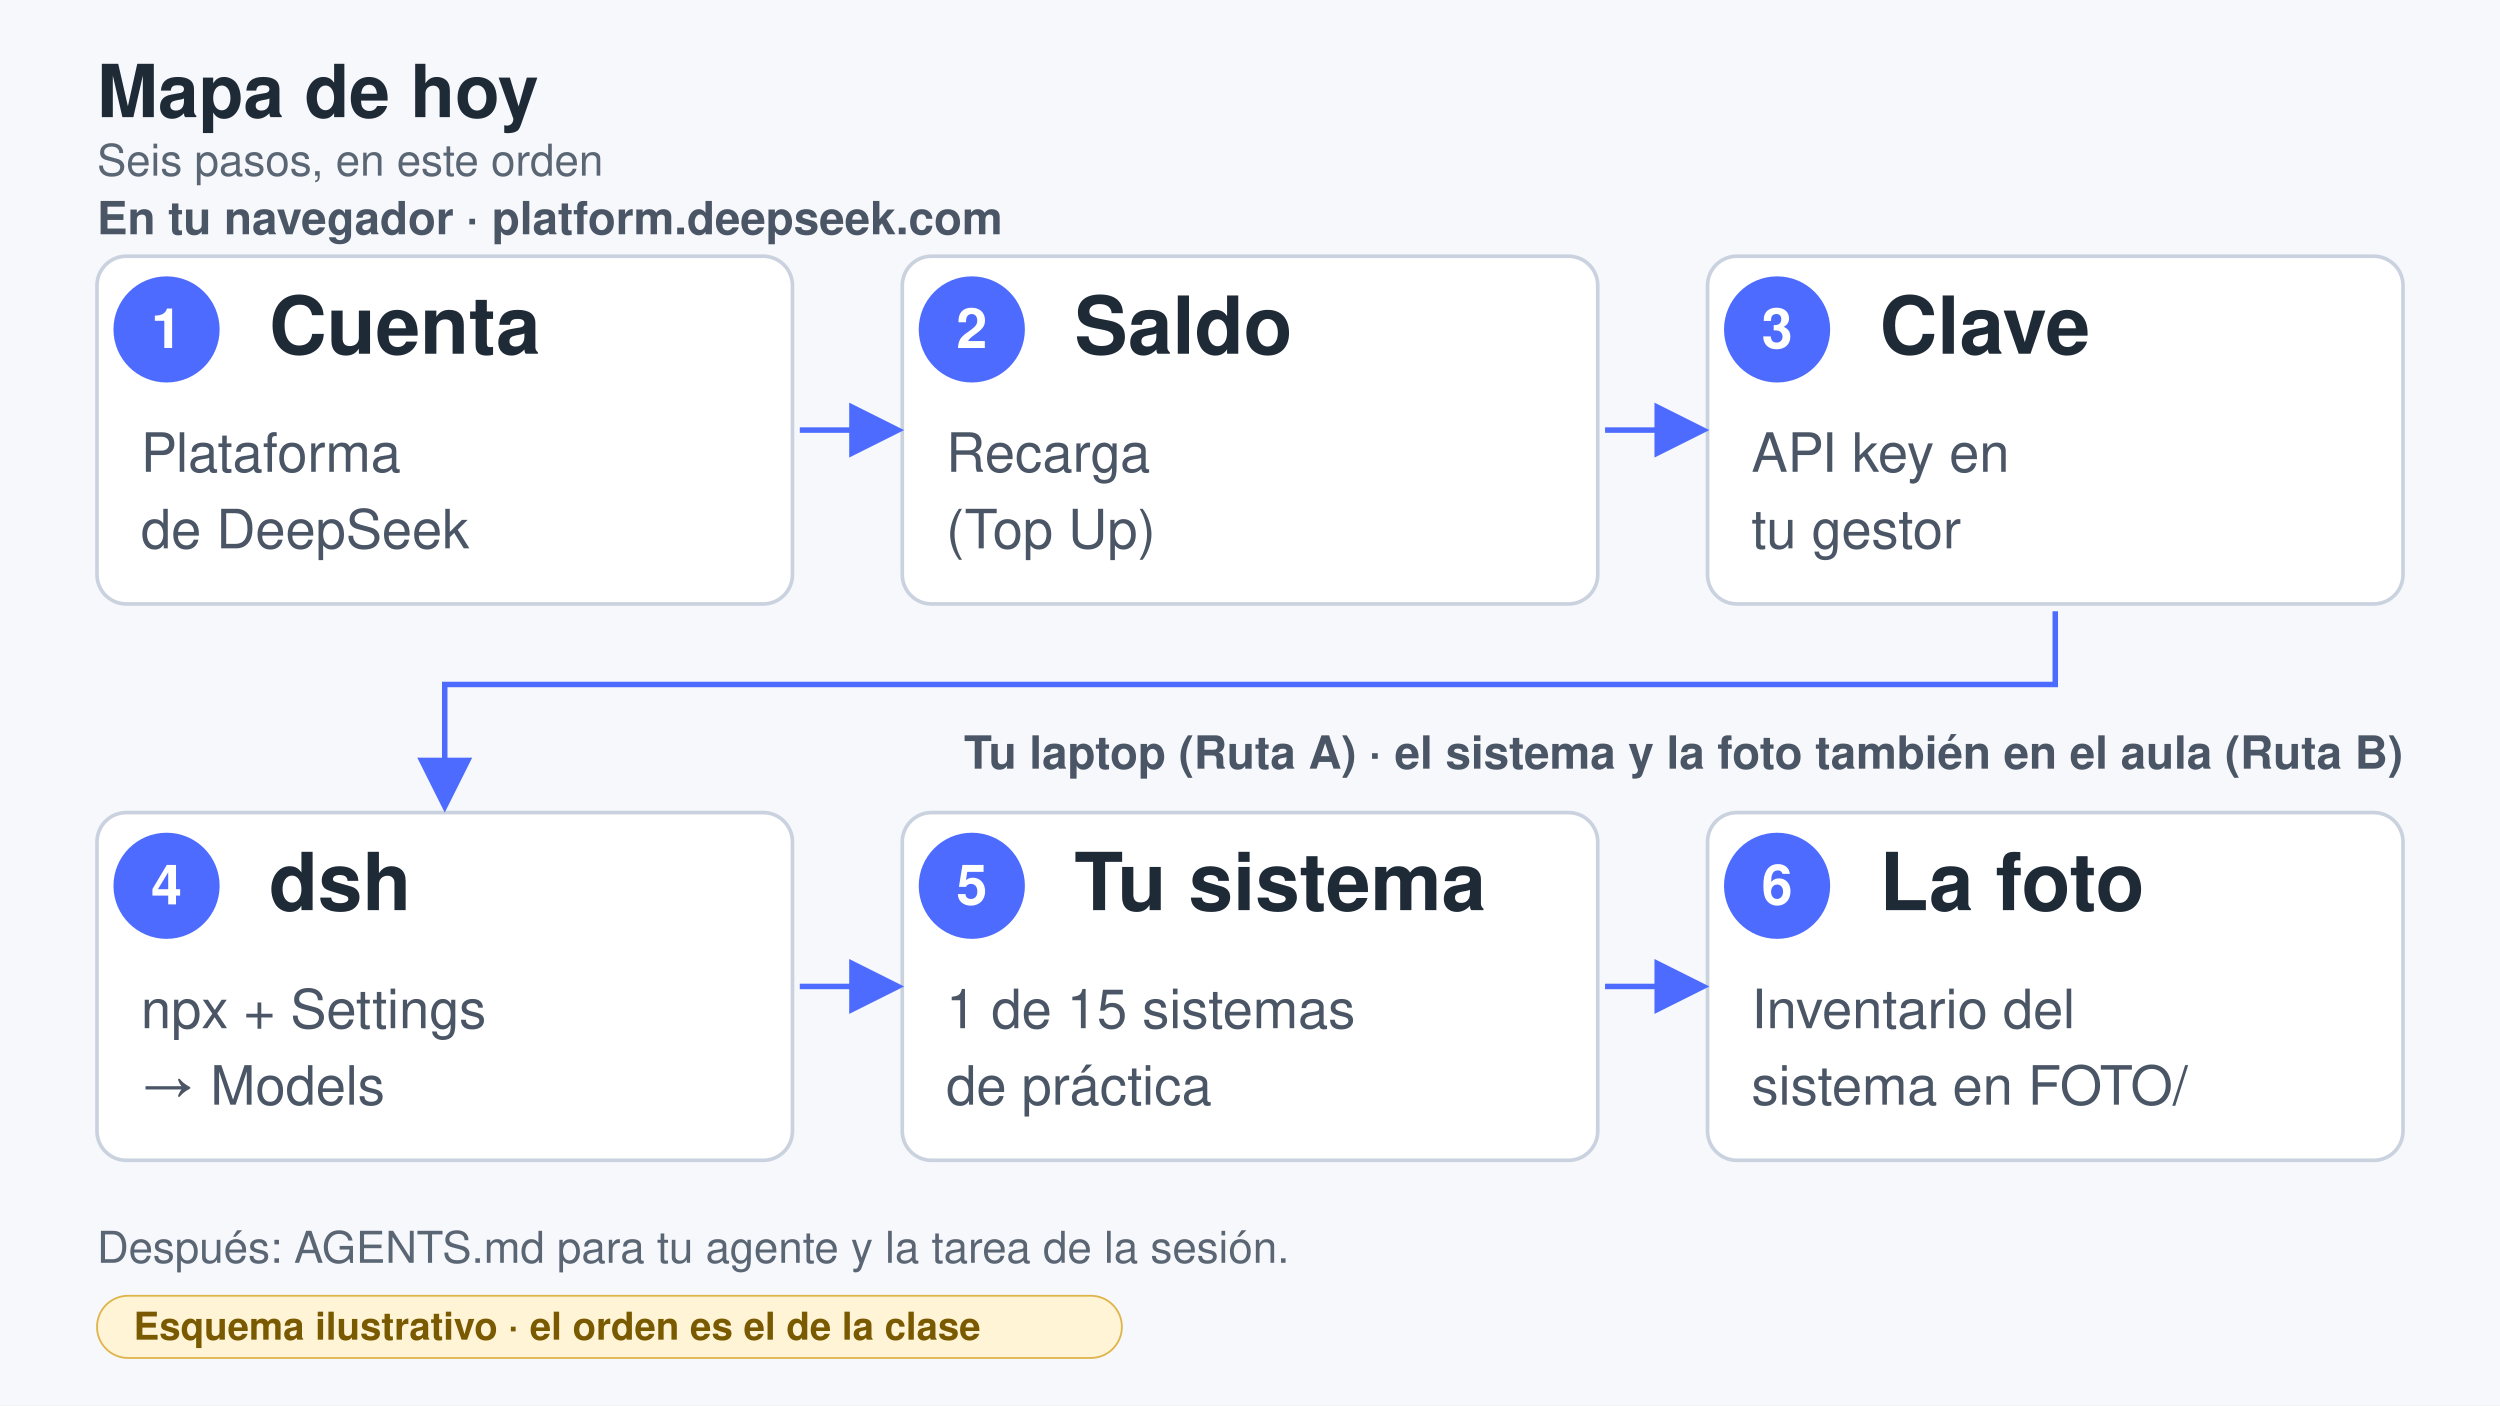
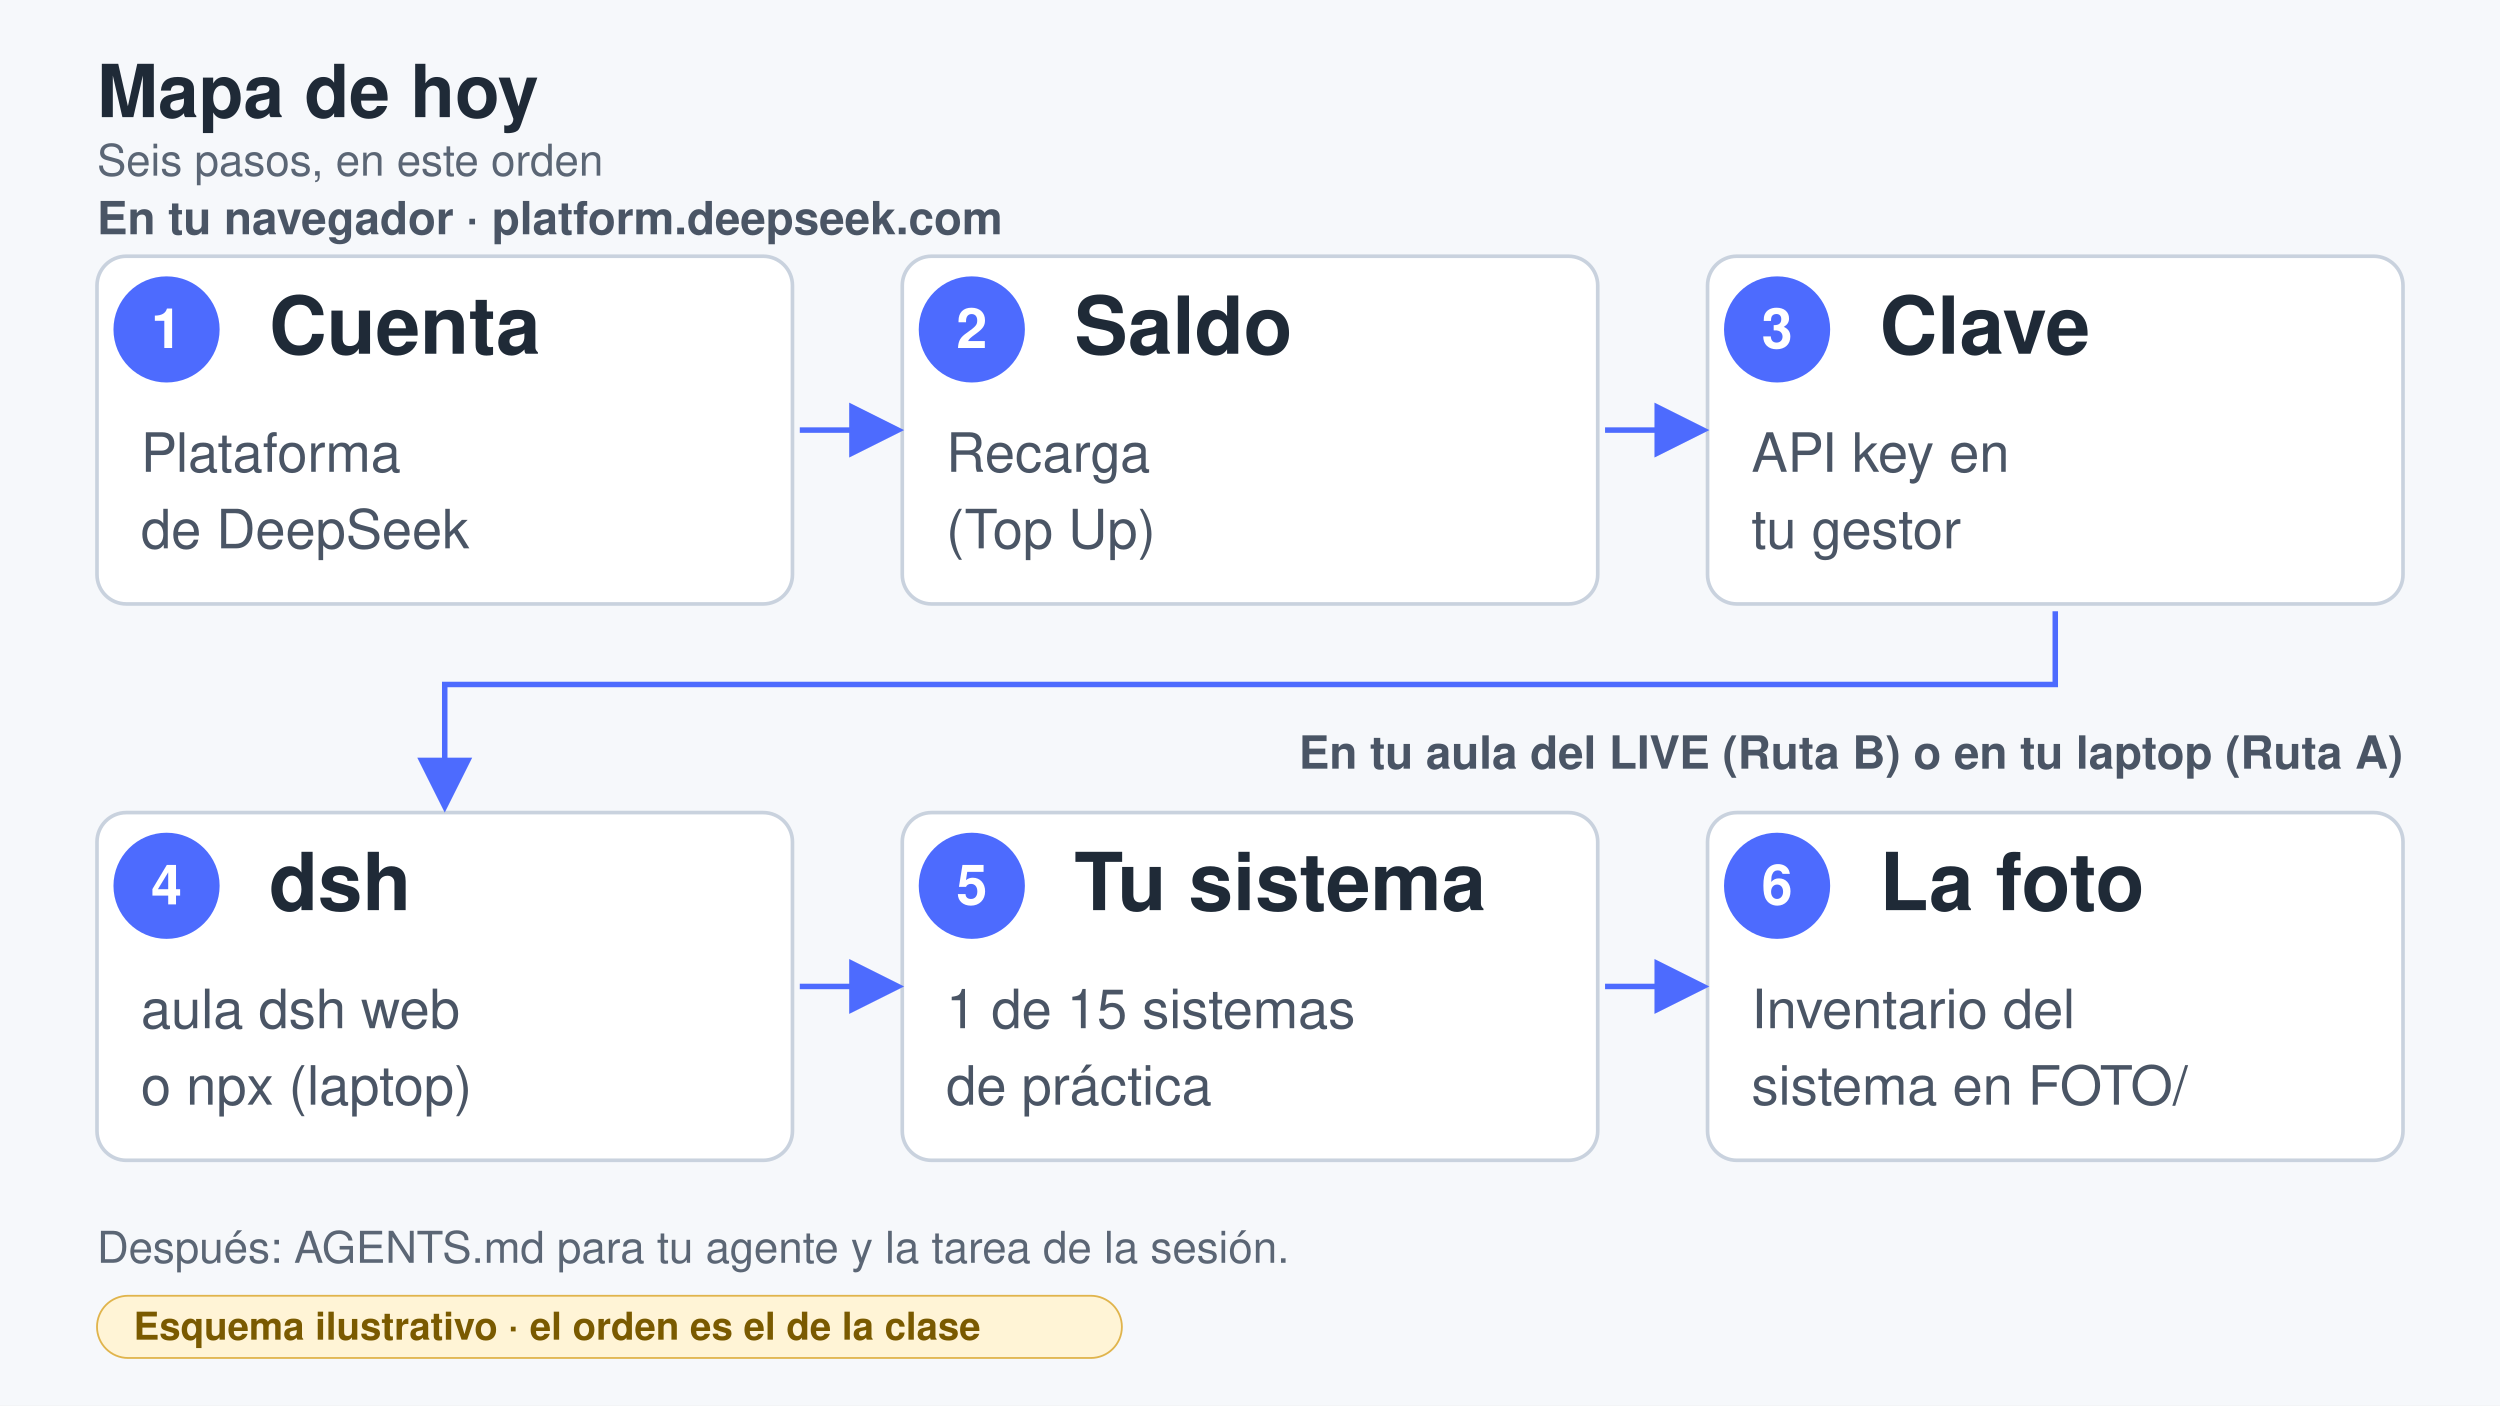
<svg xmlns="http://www.w3.org/2000/svg" viewBox="0 0 1366 768" width="1366" height="768" role="img" aria-labelledby="t d" font-family="-apple-system,'Segoe UI',Helvetica,Arial,sans-serif">
  <rect width="1366" height="768" fill="#f6f8fb" />
  <defs>
    <marker id="fm" markerWidth="10" markerHeight="10" refX="8" refY="5" orient="auto">
      <path d="M0 0L10 5L0 10z" fill="#4D6BFE" />
    </marker>
  </defs>
  <text x="53" y="64" font-size="40" font-weight="800" fill="#1f2a37">Mapa de hoy</text>
  <text x="53" y="96" font-size="24" fill="#5b6675">Seis pasos, en este orden</text>
  <text x="53" y="128" font-size="25" font-weight="700" fill="#4a5565">En tu navegador · platform.deepseek.com</text>
-   <text x="1313" y="420" text-anchor="end" font-size="25" font-weight="700" fill="#4a5565">Tu laptop (Ruta A) · el sistema y la foto también en el aula (Ruta B)</text>
+   <text x="1313" y="420" text-anchor="end" font-size="25" font-weight="700" fill="#4a5565">En tu aula del LIVE (Ruta B) o en tu laptop (Ruta A)</text>
  <g>
    <rect x="53" y="140" width="380" height="190" rx="16" fill="#ffffff" stroke="#c9d2de" stroke-width="2" />
    <circle cx="91" cy="180" r="29" fill="#4D6BFE" />
    <text x="91" y="190.15" text-anchor="middle" font-size="30.4" font-weight="700" fill="#fff">1</text>
    <text x="147" y="193.3" font-size="43.7" font-weight="800" fill="#1f2a37">Cuenta</text>
    <text x="77" y="257.8" font-size="29.64" fill="#4a5565">Plataforma</text>
    <text x="77" y="299.6" font-size="29.64" fill="#4a5565">de DeepSeek</text>
  </g>
  <g>
    <rect x="493" y="140" width="380" height="190" rx="16" fill="#ffffff" stroke="#c9d2de" stroke-width="2" />
    <circle cx="531" cy="180" r="29" fill="#4D6BFE" />
    <text x="531" y="190.15" text-anchor="middle" font-size="30.4" font-weight="700" fill="#fff">2</text>
    <text x="587" y="193.3" font-size="43.7" font-weight="800" fill="#1f2a37">Saldo</text>
    <text x="517" y="257.8" font-size="29.64" fill="#4a5565">Recarga</text>
    <text x="517" y="299.6" font-size="29.64" fill="#4a5565">(Top Up)</text>
  </g>
  <g>
    <rect x="933" y="140" width="380" height="190" rx="16" fill="#ffffff" stroke="#c9d2de" stroke-width="2" />
    <circle cx="971" cy="180" r="29" fill="#4D6BFE" />
    <text x="971" y="190.15" text-anchor="middle" font-size="30.4" font-weight="700" fill="#fff">3</text>
    <text x="1027" y="193.3" font-size="43.7" font-weight="800" fill="#1f2a37">Clave</text>
    <text x="957" y="257.8" font-size="29.64" fill="#4a5565">API key en</text>
    <text x="957" y="299.6" font-size="29.64" fill="#4a5565">tu gestor</text>
  </g>
  <g>
    <rect x="53" y="444" width="380" height="190" rx="16" fill="#ffffff" stroke="#c9d2de" stroke-width="2" />
    <circle cx="91" cy="484" r="29" fill="#4D6BFE" />
    <text x="91" y="494.15" text-anchor="middle" font-size="30.4" font-weight="700" fill="#fff">4</text>
    <text x="147" y="497.3" font-size="43.7" font-weight="800" fill="#1f2a37">dsh</text>
-     <text x="77" y="561.8" font-size="29.64" fill="#4a5565">npx + Settings</text>
-     <text x="77" y="603.6" font-size="29.64" fill="#4a5565">→ Models</text>
+     <text x="77" y="561.8" font-size="29.64" fill="#4a5565">aula dsh web</text>
+     <text x="77" y="603.6" font-size="29.64" fill="#4a5565">o npx (laptop)</text>
  </g>
  <g>
    <rect x="493" y="444" width="380" height="190" rx="16" fill="#ffffff" stroke="#c9d2de" stroke-width="2" />
    <circle cx="531" cy="484" r="29" fill="#4D6BFE" />
    <text x="531" y="494.15" text-anchor="middle" font-size="30.4" font-weight="700" fill="#fff">5</text>
    <text x="587" y="497.3" font-size="43.7" font-weight="800" fill="#1f2a37">Tu sistema</text>
    <text x="517" y="561.8" font-size="29.64" fill="#4a5565">1 de 15 sistemas</text>
    <text x="517" y="603.6" font-size="29.64" fill="#4a5565">de práctica</text>
  </g>
  <g>
    <rect x="933" y="444" width="380" height="190" rx="16" fill="#ffffff" stroke="#c9d2de" stroke-width="2" />
    <circle cx="971" cy="484" r="29" fill="#4D6BFE" />
    <text x="971" y="494.15" text-anchor="middle" font-size="30.4" font-weight="700" fill="#fff">6</text>
    <text x="1027" y="497.3" font-size="43.7" font-weight="800" fill="#1f2a37">La foto</text>
    <text x="957" y="561.8" font-size="29.64" fill="#4a5565">Inventario del</text>
    <text x="957" y="603.6" font-size="29.64" fill="#4a5565">sistema en FOTO/</text>
  </g>
  <path d="M437 235 L488 235" fill="none" stroke="#4D6BFE" stroke-width="3" marker-end="url(#fm)" />
  <path d="M877 235 L928 235" fill="none" stroke="#4D6BFE" stroke-width="3" marker-end="url(#fm)" />
  <path d="M437 539 L488 539" fill="none" stroke="#4D6BFE" stroke-width="3" marker-end="url(#fm)" />
  <path d="M877 539 L928 539" fill="none" stroke="#4D6BFE" stroke-width="3" marker-end="url(#fm)" />
  <path d="M1123 334 L1123 374 L243 374 L243 438" fill="none" stroke="#4D6BFE" stroke-width="3" marker-end="url(#fm)" />
  <text x="53" y="690" font-size="24" fill="#5b6675">Después: AGENTS.md para tu agente y la tarea de la sesión.</text>
  <rect x="53" y="708" width="560" height="34" rx="17" fill="#fff4d6" stroke="#e0b44c" />
  <text x="73" y="732" font-size="21" font-weight="600" fill="#7a5a00">Esquema ilustrativo · el orden es el de la clase</text>
</svg>
